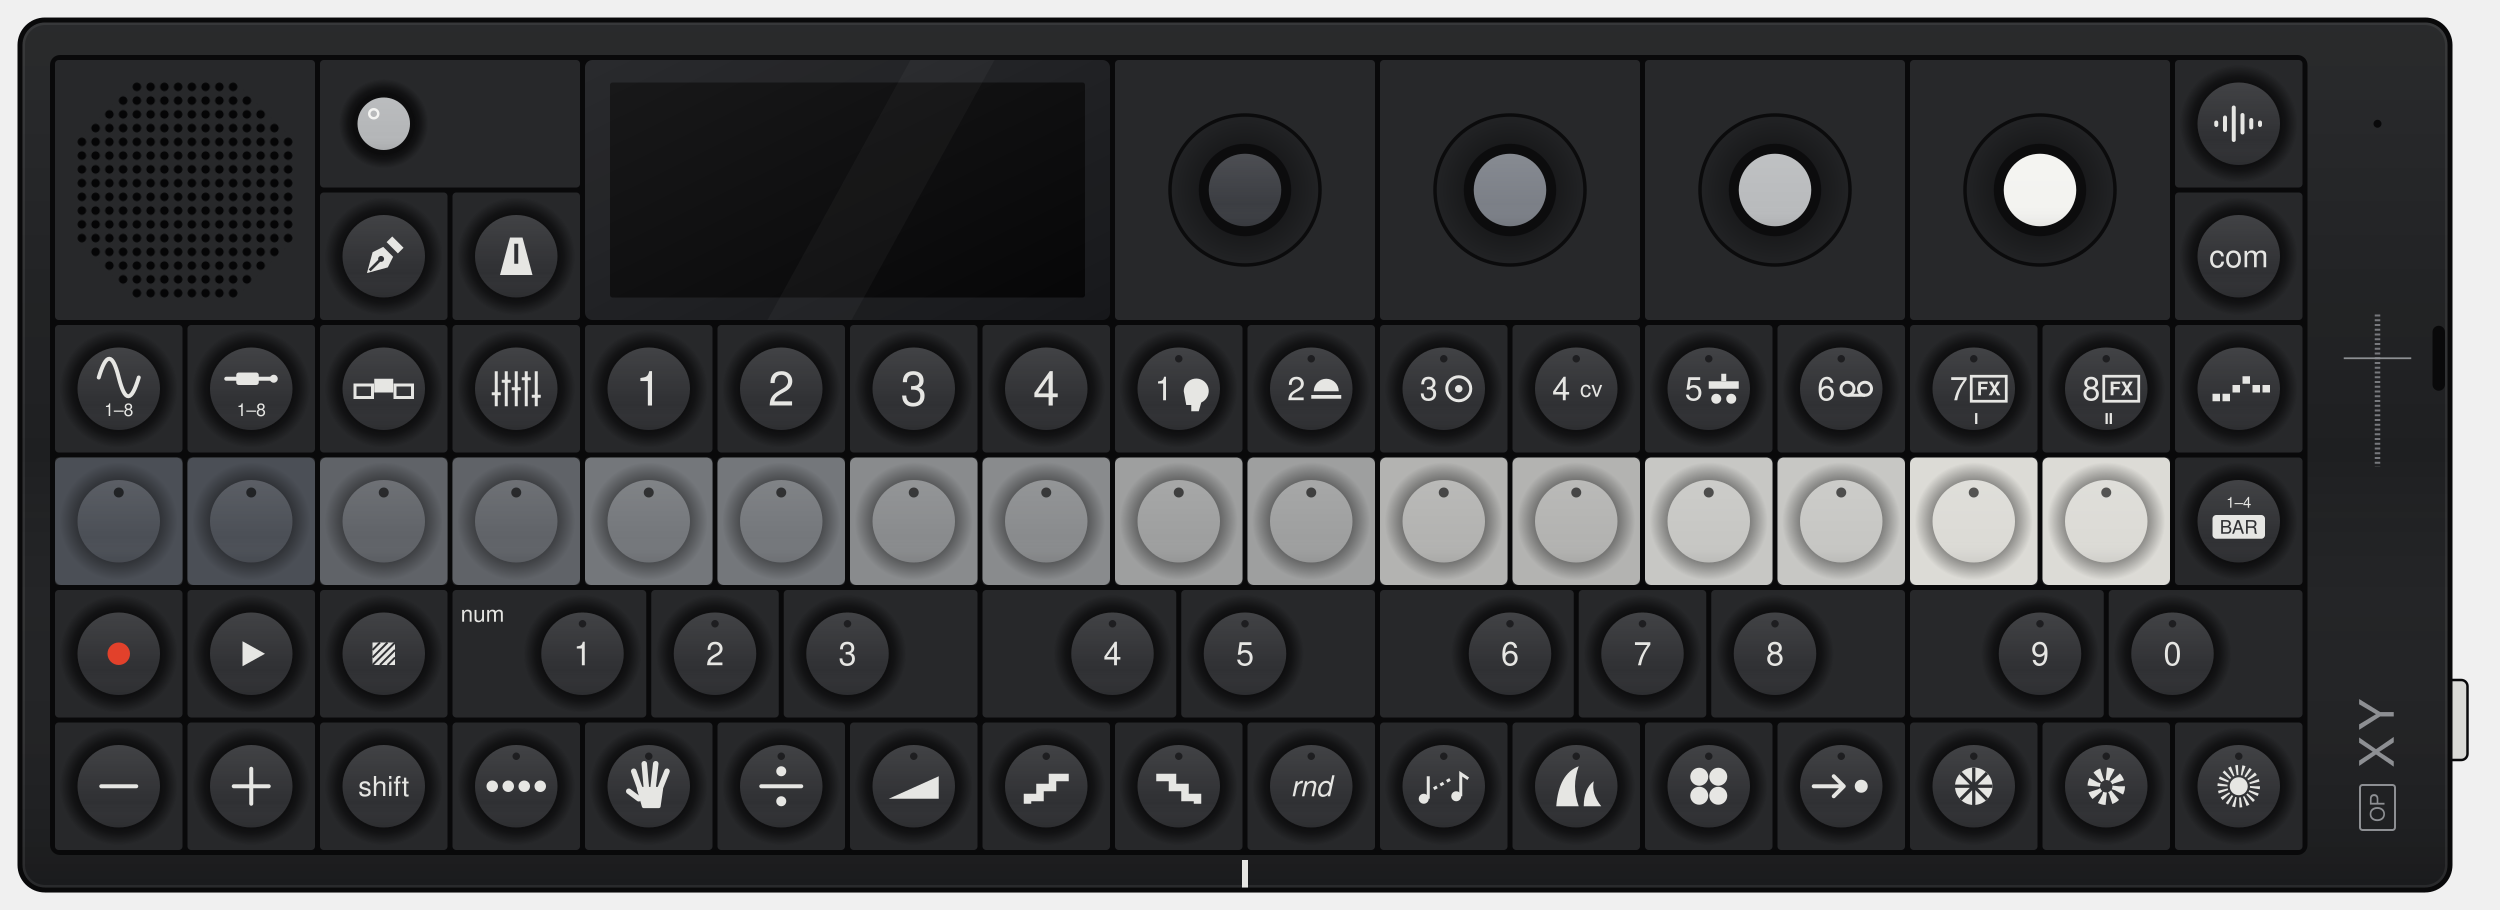
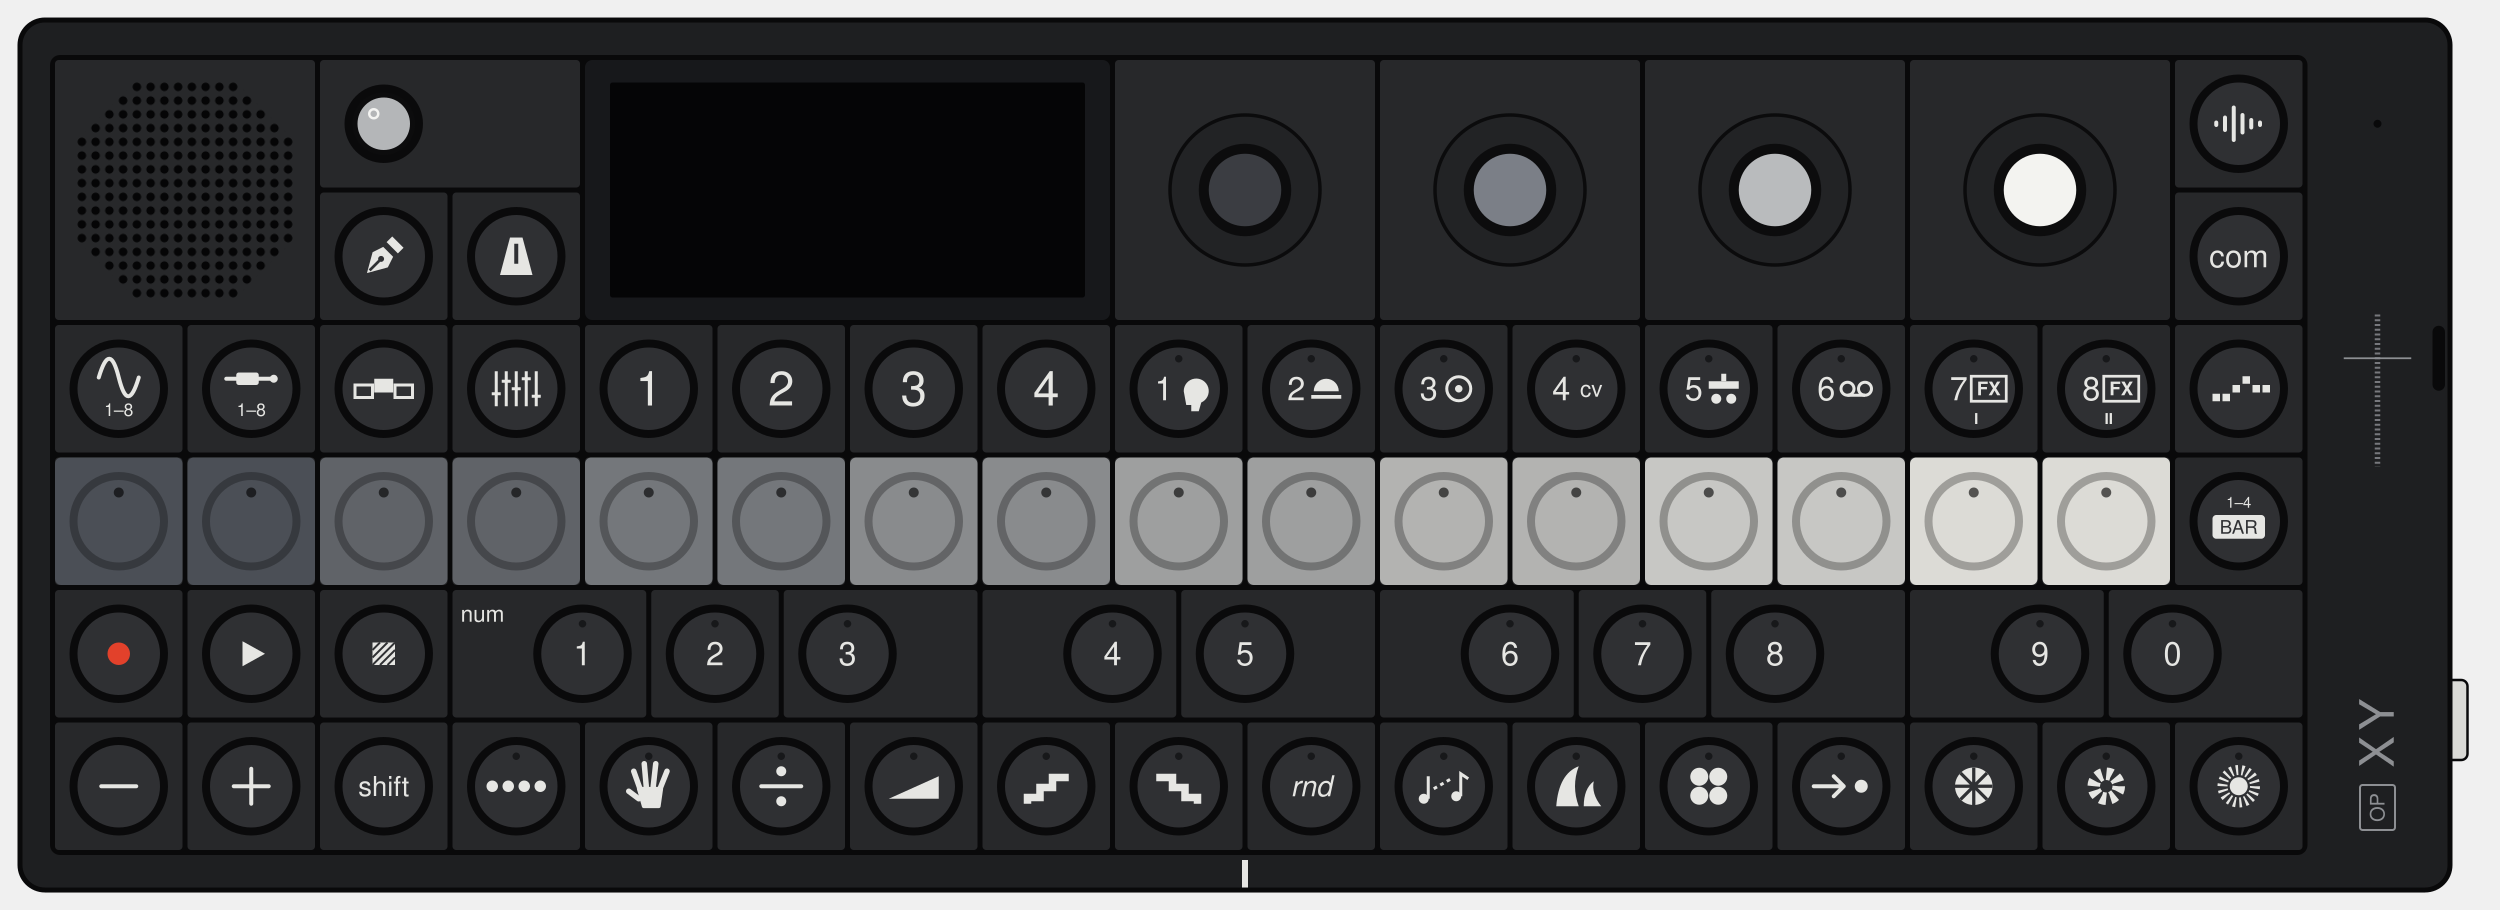
<svg xmlns="http://www.w3.org/2000/svg" viewBox="0 0 1000 364" role="img" aria-label="The OP-XY, seen from above" font-family="Helvetica Neue, Helvetica, Arial, sans-serif" text-anchor="middle">
  <defs>
    <pattern id="op-xy-grille" x="30" y="32" width="5.5" height="5.5" patternUnits="userSpaceOnUse">
      <circle cx="2.75" cy="2.75" r="1.7" fill="var(--dw-hole, #050506)" />
    </pattern>
-     <radialGradient id="op-xy-well">
-       <stop offset=".66" stop-color="var(--dw-well, #0a0a0b)" stop-opacity="0.95" />
-       <stop offset=".8" stop-color="var(--dw-well, #0a0a0b)" stop-opacity="0.7" />
-       <stop offset="1" stop-color="var(--dw-well, #0a0a0b)" stop-opacity="0" />
-     </radialGradient>
-     <radialGradient id="op-xy-step">
-       <stop offset=".66" stop-color="#000" stop-opacity="0.4" />
-       <stop offset=".8" stop-color="#000" stop-opacity="0.24" />
-       <stop offset="1" stop-color="#000" stop-opacity="0" />
-     </radialGradient>
-     <radialGradient id="op-xy-dip">
-       <stop offset=".55" stop-color="#000" stop-opacity="0.3" />
-       <stop offset="1" stop-color="#000" stop-opacity="0" />
-     </radialGradient>
-     <linearGradient id="op-xy-sheen" x2="0" y2="1">
-       <stop stop-color="#fff" stop-opacity="0.09" />
-       <stop offset="0.7" stop-color="#fff" stop-opacity="0" />
-       <stop offset="1" stop-color="#000" stop-opacity="0.06" />
-     </linearGradient>
-     <linearGradient id="op-xy-glass" x2="1" y2="1">
-       <stop stop-color="#fff" stop-opacity="0.08" />
-       <stop offset="1" stop-color="#fff" stop-opacity="0" />
-       <stop offset="1" stop-color="#000" stop-opacity="0" />
-     </linearGradient>
-     <linearGradient id="op-xy-lit" x2="0" y2="1">
-       <stop stop-color="#fff" stop-opacity="0.05" />
-       <stop offset="0.5" stop-color="#fff" stop-opacity="0" />
-       <stop offset="1" stop-color="#000" stop-opacity="0.12" />
-     </linearGradient>
  </defs>
  <rect id="power" x="976" y="272" width="11" height="32" rx="2.5" fill="var(--dw-switch, #d9d9d5)" stroke="var(--dw-edge, #09090a)" stroke-width="1" />
  <rect x="8" y="8" width="972" height="348" rx="10" fill="var(--dw-body, #1e1f21)" stroke="var(--dw-edge, #09090a)" stroke-width="2" />
-   <rect x="9" y="9" width="970" height="346" rx="9" fill="url(#op-xy-lit)" />
-   <rect x="9.5" y="9.5" width="969" height="345" rx="8.5" fill="none" stroke="#fff" stroke-opacity="0.07" />
  <rect id="usb" x="973" y="130.3" width="5" height="26" rx="2.5" fill="var(--dw-edge, #09090a)" />
  <path d="M937.5 143.3h27" fill="none" stroke="var(--dw-mark, #8d8f93)" stroke-width=".7" />
  <path d="M951 125.8v60.9" fill="none" stroke="var(--dw-mark, #8d8f93)" stroke-width="2.2" stroke-dasharray=".8 1.1" stroke-opacity=".8" />
  <rect x="496.8" y="344" width="2.4" height="11" fill="var(--dw-ink, #e6e6e3)" />
  <rect x="20" y="22" width="903" height="320" rx="4" fill="var(--dw-line, #09090a)" />
  <path d="M23.5 25.5h101v101h-101zM129.5 25.5h101v48h-101zM129.5 78.5h48v48h-48zM182.5 78.5h48v48h-48zM447.5 25.5h101v101h-101zM553.5 25.5h101v101h-101zM659.5 25.5h101v101h-101zM765.5 25.5h101v101h-101zM871.5 25.5h48v48h-48zM871.5 78.5h48v48h-48zM23.5 131.5h48v48h-48zM76.5 131.5h48v48h-48zM129.5 131.5h48v48h-48zM182.5 131.5h48v48h-48zM235.5 131.5h48v48h-48zM288.5 131.5h48v48h-48zM341.5 131.5h48v48h-48zM394.5 131.5h48v48h-48zM447.5 131.5h48v48h-48zM500.5 131.5h48v48h-48zM553.5 131.5h48v48h-48zM606.5 131.5h48v48h-48zM659.5 131.5h48v48h-48zM712.5 131.5h48v48h-48zM765.5 131.5h48v48h-48zM818.5 131.5h48v48h-48zM871.5 131.5h48v48h-48zM23.5 184.5h48v48h-48zM76.5 184.5h48v48h-48zM129.5 184.5h48v48h-48zM23.5 237.5h48v48h-48zM76.5 237.5h48v48h-48zM129.5 237.5h48v48h-48zM23.5 290.5h48v48h-48zM76.5 290.5h48v48h-48zM129.5 290.5h48v48h-48zM182.5 237.5h74.5v48h-74.5zM262 237.5h48v48h-48zM315 237.5h74.5v48h-74.5zM394.5 237.5h74.5v48h-74.5zM474 237.5h74.5v48h-74.5zM553.5 237.5h74.5v48h-74.5zM633 237.5h48v48h-48zM686 237.5h74.5v48h-74.5zM765.5 237.5h74.5v48h-74.5zM845 237.5h74.5v48h-74.5zM182.5 184.5h48v48h-48zM182.5 290.5h48v48h-48zM235.5 184.5h48v48h-48zM235.5 290.5h48v48h-48zM288.5 184.5h48v48h-48zM288.5 290.5h48v48h-48zM341.5 184.5h48v48h-48zM341.5 290.5h48v48h-48zM394.5 184.5h48v48h-48zM394.5 290.5h48v48h-48zM447.5 184.5h48v48h-48zM447.5 290.5h48v48h-48zM500.5 184.5h48v48h-48zM500.5 290.5h48v48h-48zM553.5 184.5h48v48h-48zM553.5 290.5h48v48h-48zM606.5 184.5h48v48h-48zM606.5 290.5h48v48h-48zM659.5 184.5h48v48h-48zM659.5 290.5h48v48h-48zM712.5 184.5h48v48h-48zM712.5 290.5h48v48h-48zM765.5 184.5h48v48h-48zM765.5 290.5h48v48h-48zM818.5 184.5h48v48h-48zM818.5 290.5h48v48h-48zM871.5 184.5h48v48h-48zM871.5 290.5h48v48h-48z" fill="var(--dw-tile, #27282a)" stroke="var(--dw-tile, #27282a)" stroke-width="3" stroke-linejoin="round" />
  <path d="M54.8 32h38.5l24.75 24.75v38.5l-24.75 24.75h-38.5l-24.75-24.75v-38.5z" fill="url(#op-xy-grille)" />
  <rect id="screen" x="234" y="24" width="210" height="104" rx="3" fill="var(--dw-glass, #17181b)" />
  <rect x="244" y="33" width="190" height="86" rx="1" fill="var(--dw-screen, #050506)" />
-   <rect x="234" y="24" width="210" height="104" rx="3" fill="url(#op-xy-glass)" />
-   <path d="M364.2 24h33.6l-57.2 104h-33.6z" fill="#fff" fill-opacity=".035" />
  <circle cx="951" cy="49.5" r="1.6" fill="var(--dw-edge, #09090a)" />
  <g id="knob-1">
    <circle cx="498" cy="76" r="30" fill="var(--dw-dish, #222325)" stroke="var(--dw-dish-edge, #0b0b0c)" stroke-width="1.4" />
-     <circle cx="498" cy="76" r="30" fill="url(#op-xy-dip)" />
    <circle cx="498" cy="76" r="18.5" fill="var(--dw-collar, #0c0c0d)" />
    <circle cx="498" cy="76" r="14.5" fill="var(--dw-knob-1, #3b3d42)" />
-     <circle cx="498" cy="76" r="14.5" fill="url(#op-xy-sheen)" />
  </g>
  <g id="knob-2">
    <circle cx="604" cy="76" r="30" fill="var(--dw-dish, #222325)" stroke="var(--dw-dish-edge, #0b0b0c)" stroke-width="1.4" />
-     <circle cx="604" cy="76" r="30" fill="url(#op-xy-dip)" />
    <circle cx="604" cy="76" r="18.5" fill="var(--dw-collar, #0c0c0d)" />
    <circle cx="604" cy="76" r="14.5" fill="var(--dw-knob-2, #7b7f87)" />
-     <circle cx="604" cy="76" r="14.5" fill="url(#op-xy-sheen)" />
  </g>
  <g id="knob-3">
    <circle cx="710" cy="76" r="30" fill="var(--dw-dish, #222325)" stroke="var(--dw-dish-edge, #0b0b0c)" stroke-width="1.4" />
-     <circle cx="710" cy="76" r="30" fill="url(#op-xy-dip)" />
    <circle cx="710" cy="76" r="18.5" fill="var(--dw-collar, #0c0c0d)" />
    <circle cx="710" cy="76" r="14.5" fill="var(--dw-knob-3, #b9bbbd)" />
-     <circle cx="710" cy="76" r="14.5" fill="url(#op-xy-sheen)" />
  </g>
  <g id="knob-4">
    <circle cx="816" cy="76" r="30" fill="var(--dw-dish, #222325)" stroke="var(--dw-dish-edge, #0b0b0c)" stroke-width="1.4" />
-     <circle cx="816" cy="76" r="30" fill="url(#op-xy-dip)" />
    <circle cx="816" cy="76" r="18.5" fill="var(--dw-collar, #0c0c0d)" />
    <circle cx="816" cy="76" r="14.5" fill="var(--dw-knob-4, #f3f3f0)" />
-     <circle cx="816" cy="76" r="14.5" fill="url(#op-xy-sheen)" />
  </g>
  <g id="volume">
-     <circle cx="153.5" cy="49.5" r="17.9" fill="url(#op-xy-well)" />
+     <circle cx="153.5" cy="49.5" r="15.7" fill="var(--dw-well, #0a0a0b)" />
    <circle cx="153.5" cy="49.5" r="12.5" fill="var(--dw-collar, #0c0c0d)" />
    <circle cx="153.5" cy="49.5" r="10.5" fill="var(--dw-volume, #b4b6b8)" />
-     <circle cx="153.5" cy="49.5" r="10.5" fill="url(#op-xy-sheen)" />
    <circle cx="149.5" cy="45.5" r="1.8" fill="none" stroke="#f4f4f2" />
  </g>
  <g id="key-project">
-     <circle cx="153.5" cy="102.5" r="23.6" fill="url(#op-xy-well)" />
+     <circle cx="153.5" cy="102.5" r="19.7" fill="var(--dw-well, #0a0a0b)" />
    <circle cx="153.5" cy="102.5" r="16.5" fill="var(--dw-key, #2f3033)" />
-     <circle cx="153.5" cy="102.5" r="16.5" fill="url(#op-xy-sheen)" />
    <g transform="translate(153.5 102.5) rotate(45)">
      <path d="M0 9.5l-4.3-7.5 1.5-4.5h5.6l1.5 4.5zM-3.2-8h6.4v3.2h-6.4z" fill="var(--dw-ink, #e6e6e3)" />
      <path d="M0 8v-5.5" fill="none" stroke="var(--dw-key, #2f3033)" stroke-width="1.1" />
      <circle cy="1.5" r="1.2" fill="var(--dw-key, #2f3033)" />
    </g>
  </g>
  <g id="key-tempo">
-     <circle cx="206.5" cy="102.5" r="23.6" fill="url(#op-xy-well)" />
+     <circle cx="206.5" cy="102.5" r="19.7" fill="var(--dw-well, #0a0a0b)" />
    <circle cx="206.5" cy="102.5" r="16.5" fill="var(--dw-key, #2f3033)" />
-     <circle cx="206.5" cy="102.5" r="16.5" fill="url(#op-xy-sheen)" />
    <path d="M200 110h13l-4-15h-5z" fill="var(--dw-ink, #e6e6e3)" />
    <path d="M206.5 105.5v-8" fill="none" stroke="var(--dw-key, #2f3033)" stroke-width="1.6" />
  </g>
  <g id="key-sample">
-     <circle cx="895.5" cy="49.5" r="23.6" fill="url(#op-xy-well)" />
+     <circle cx="895.5" cy="49.5" r="19.7" fill="var(--dw-well, #0a0a0b)" />
    <circle cx="895.5" cy="49.5" r="16.5" fill="var(--dw-key, #2f3033)" />
-     <circle cx="895.5" cy="49.5" r="16.5" fill="url(#op-xy-sheen)" />
    <path d="M886.5 49v1" fill="none" stroke="var(--dw-ink, #e6e6e3)" stroke-width="1.6" stroke-linecap="round" stroke-linejoin="round" />
    <path d="M890 47v5" fill="none" stroke="var(--dw-ink, #e6e6e3)" stroke-width="1.6" stroke-linecap="round" stroke-linejoin="round" />
    <path d="M893.5 43v13" fill="none" stroke="var(--dw-ink, #e6e6e3)" stroke-width="1.6" stroke-linecap="round" stroke-linejoin="round" />
    <path d="M897 46v7" fill="none" stroke="var(--dw-ink, #e6e6e3)" stroke-width="1.6" stroke-linecap="round" stroke-linejoin="round" />
    <path d="M900.5 48v3" fill="none" stroke="var(--dw-ink, #e6e6e3)" stroke-width="1.6" stroke-linecap="round" stroke-linejoin="round" />
    <path d="M904 49v1" fill="none" stroke="var(--dw-ink, #e6e6e3)" stroke-width="1.6" stroke-linecap="round" stroke-linejoin="round" />
  </g>
  <g id="key-com">
-     <circle cx="895.5" cy="102.5" r="23.6" fill="url(#op-xy-well)" />
+     <circle cx="895.5" cy="102.5" r="19.7" fill="var(--dw-well, #0a0a0b)" />
    <circle cx="895.5" cy="102.5" r="16.5" fill="var(--dw-key, #2f3033)" />
-     <circle cx="895.5" cy="102.5" r="16.5" fill="url(#op-xy-sheen)" />
    <text x="895.5" y="106.9" font-size="12.5" font-weight="300" fill="var(--dw-ink, #e6e6e3)">com</text>
  </g>
  <g id="key-instrument">
-     <circle cx="47.5" cy="155.5" r="23.6" fill="url(#op-xy-well)" />
+     <circle cx="47.5" cy="155.5" r="19.7" fill="var(--dw-well, #0a0a0b)" />
    <circle cx="47.5" cy="155.5" r="16.5" fill="var(--dw-key, #2f3033)" />
-     <circle cx="47.5" cy="155.5" r="16.5" fill="url(#op-xy-sheen)" />
    <path d="M39.5 151c3-10 5.5-10 8 0s5 10 8 0" fill="none" stroke="var(--dw-ink, #e6e6e3)" stroke-width="1.6" stroke-linecap="round" stroke-linejoin="round" />
    <text x="47.5" y="166.4" font-size="7" font-weight="500" fill="var(--dw-ink, #e6e6e3)">1–8</text>
  </g>
  <g id="key-aux">
-     <circle cx="100.5" cy="155.5" r="23.6" fill="url(#op-xy-well)" />
+     <circle cx="100.5" cy="155.5" r="19.7" fill="var(--dw-well, #0a0a0b)" />
    <circle cx="100.5" cy="155.5" r="16.5" fill="var(--dw-key, #2f3033)" />
-     <circle cx="100.5" cy="155.5" r="16.5" fill="url(#op-xy-sheen)" />
    <path d="M90.5 151.5h19" fill="none" stroke="var(--dw-ink, #e6e6e3)" stroke-width="1.6" stroke-linecap="round" stroke-linejoin="round" />
    <rect x="94.5" y="149" width="9" height="5" rx="1" fill="var(--dw-ink, #e6e6e3)" />
    <circle cx="109.5" cy="151.5" r="1.6" fill="var(--dw-ink, #e6e6e3)" />
    <text x="100.5" y="166.4" font-size="7" font-weight="500" fill="var(--dw-ink, #e6e6e3)">1–8</text>
  </g>
  <g id="key-arrange">
-     <circle cx="153.5" cy="155.5" r="23.6" fill="url(#op-xy-well)" />
+     <circle cx="153.5" cy="155.5" r="19.7" fill="var(--dw-well, #0a0a0b)" />
    <circle cx="153.5" cy="155.5" r="16.5" fill="var(--dw-key, #2f3033)" />
-     <circle cx="153.5" cy="155.5" r="16.5" fill="url(#op-xy-sheen)" />
    <path d="M142 154h7v5h-7zM158 154h7v5h-7z" fill="none" stroke="var(--dw-ink, #e6e6e3)" stroke-width="1.2" />
    <rect x="149.7" y="151.5" width="7.6" height="5.5" fill="var(--dw-ink, #e6e6e3)" />
  </g>
  <g id="key-mix">
-     <circle cx="206.5" cy="155.5" r="23.6" fill="url(#op-xy-well)" />
+     <circle cx="206.5" cy="155.5" r="19.7" fill="var(--dw-well, #0a0a0b)" />
    <circle cx="206.5" cy="155.5" r="16.5" fill="var(--dw-key, #2f3033)" />
-     <circle cx="206.5" cy="155.5" r="16.5" fill="url(#op-xy-sheen)" />
    <path d="M198.5 148.5v14M196.7 157.5h3.6" fill="none" stroke="var(--dw-ink, #e6e6e3)" stroke-width="1.2" />
    <path d="M202.5 148.5v14M200.7 152.5h3.6" fill="none" stroke="var(--dw-ink, #e6e6e3)" stroke-width="1.2" />
    <path d="M206.5 148.5v14M204.7 155.5h3.6" fill="none" stroke="var(--dw-ink, #e6e6e3)" stroke-width="1.2" />
    <path d="M210.5 148.5v14M208.7 151.5h3.6" fill="none" stroke="var(--dw-ink, #e6e6e3)" stroke-width="1.2" />
    <path d="M214.5 148.5v14M212.7 158.5h3.6" fill="none" stroke="var(--dw-ink, #e6e6e3)" stroke-width="1.2" />
  </g>
  <g id="key-m1">
-     <circle cx="259.5" cy="155.5" r="23.6" fill="url(#op-xy-well)" />
+     <circle cx="259.5" cy="155.5" r="19.7" fill="var(--dw-well, #0a0a0b)" />
    <circle cx="259.5" cy="155.5" r="16.5" fill="var(--dw-key, #2f3033)" />
-     <circle cx="259.5" cy="155.5" r="16.5" fill="url(#op-xy-sheen)" />
    <text x="259.5" y="162.2" font-size="19" font-weight="300" fill="var(--dw-ink, #e6e6e3)">1</text>
  </g>
  <g id="key-m2">
-     <circle cx="312.5" cy="155.5" r="23.6" fill="url(#op-xy-well)" />
+     <circle cx="312.5" cy="155.5" r="19.7" fill="var(--dw-well, #0a0a0b)" />
    <circle cx="312.5" cy="155.5" r="16.5" fill="var(--dw-key, #2f3033)" />
-     <circle cx="312.5" cy="155.5" r="16.5" fill="url(#op-xy-sheen)" />
    <text x="312.5" y="162.2" font-size="19" font-weight="300" fill="var(--dw-ink, #e6e6e3)">2</text>
  </g>
  <g id="key-m3">
-     <circle cx="365.5" cy="155.5" r="23.6" fill="url(#op-xy-well)" />
+     <circle cx="365.5" cy="155.5" r="19.7" fill="var(--dw-well, #0a0a0b)" />
    <circle cx="365.5" cy="155.5" r="16.5" fill="var(--dw-key, #2f3033)" />
-     <circle cx="365.5" cy="155.5" r="16.5" fill="url(#op-xy-sheen)" />
    <text x="365.5" y="162.2" font-size="19" font-weight="300" fill="var(--dw-ink, #e6e6e3)">3</text>
  </g>
  <g id="key-m4">
-     <circle cx="418.5" cy="155.5" r="23.6" fill="url(#op-xy-well)" />
+     <circle cx="418.5" cy="155.5" r="19.7" fill="var(--dw-well, #0a0a0b)" />
    <circle cx="418.5" cy="155.5" r="16.5" fill="var(--dw-key, #2f3033)" />
-     <circle cx="418.5" cy="155.5" r="16.5" fill="url(#op-xy-sheen)" />
    <text x="418.5" y="162.2" font-size="19" font-weight="300" fill="var(--dw-ink, #e6e6e3)">4</text>
  </g>
  <g id="key-sound-1">
-     <circle cx="471.5" cy="155.5" r="23.6" fill="url(#op-xy-well)" />
+     <circle cx="471.5" cy="155.5" r="19.7" fill="var(--dw-well, #0a0a0b)" />
    <circle cx="471.5" cy="155.5" r="16.5" fill="var(--dw-key, #2f3033)" />
-     <circle cx="471.5" cy="155.5" r="16.5" fill="url(#op-xy-sheen)" />
    <circle cx="471.5" cy="143.5" r="1.5" fill="var(--dw-hole, #050506)" fill-opacity=".55" />
    <text x="465.5" y="160.1" font-size="13" font-weight="300" fill="var(--dw-ink, #e6e6e3)">1</text>
    <path d="M473.5 156.5a5 5 0 1 1 7 4.5l-1 3.5h-3v-2.5h-2z" fill="var(--dw-ink, #e6e6e3)" />
  </g>
  <g id="key-sound-2">
-     <circle cx="524.5" cy="155.5" r="23.6" fill="url(#op-xy-well)" />
+     <circle cx="524.5" cy="155.5" r="19.7" fill="var(--dw-well, #0a0a0b)" />
    <circle cx="524.5" cy="155.5" r="16.5" fill="var(--dw-key, #2f3033)" />
-     <circle cx="524.5" cy="155.5" r="16.5" fill="url(#op-xy-sheen)" />
    <circle cx="524.5" cy="143.5" r="1.5" fill="var(--dw-hole, #050506)" fill-opacity=".55" />
    <text x="518.5" y="160.1" font-size="13" font-weight="300" fill="var(--dw-ink, #e6e6e3)">2</text>
    <path d="M525.5 156.5a5 5 0 0 1 10 0zM524.5 158h12v1.5h-12z" fill="var(--dw-ink, #e6e6e3)" />
  </g>
  <g id="key-sound-3">
-     <circle cx="577.5" cy="155.5" r="23.6" fill="url(#op-xy-well)" />
+     <circle cx="577.5" cy="155.5" r="19.7" fill="var(--dw-well, #0a0a0b)" />
    <circle cx="577.5" cy="155.5" r="16.5" fill="var(--dw-key, #2f3033)" />
-     <circle cx="577.5" cy="155.5" r="16.5" fill="url(#op-xy-sheen)" />
    <circle cx="577.5" cy="143.5" r="1.5" fill="var(--dw-hole, #050506)" fill-opacity=".55" />
    <text x="571.5" y="160.1" font-size="13" font-weight="300" fill="var(--dw-ink, #e6e6e3)">3</text>
    <circle cx="583.5" cy="155.5" r="4.8" fill="none" stroke="var(--dw-ink, #e6e6e3)" stroke-width="1.2" />
    <circle cx="583.5" cy="155.5" r="1.5" fill="var(--dw-ink, #e6e6e3)" />
  </g>
  <g id="key-sound-4">
-     <circle cx="630.5" cy="155.5" r="23.6" fill="url(#op-xy-well)" />
+     <circle cx="630.5" cy="155.5" r="19.7" fill="var(--dw-well, #0a0a0b)" />
    <circle cx="630.5" cy="155.5" r="16.5" fill="var(--dw-key, #2f3033)" />
-     <circle cx="630.5" cy="155.5" r="16.5" fill="url(#op-xy-sheen)" />
    <circle cx="630.5" cy="143.5" r="1.5" fill="var(--dw-hole, #050506)" fill-opacity=".55" />
    <text x="624.5" y="160.1" font-size="13" font-weight="300" fill="var(--dw-ink, #e6e6e3)">4</text>
    <text x="636.5" y="158.7" font-size="9" font-weight="400" fill="var(--dw-ink, #e6e6e3)">cv</text>
  </g>
  <g id="key-sound-5">
-     <circle cx="683.5" cy="155.5" r="23.6" fill="url(#op-xy-well)" />
+     <circle cx="683.5" cy="155.5" r="19.7" fill="var(--dw-well, #0a0a0b)" />
    <circle cx="683.5" cy="155.5" r="16.5" fill="var(--dw-key, #2f3033)" />
-     <circle cx="683.5" cy="155.5" r="16.5" fill="url(#op-xy-sheen)" />
    <circle cx="683.5" cy="143.5" r="1.5" fill="var(--dw-hole, #050506)" fill-opacity=".55" />
    <text x="677.5" y="160.1" font-size="13" font-weight="300" fill="var(--dw-ink, #e6e6e3)">5</text>
    <rect x="683.5" y="152.5" width="12" height="3" fill="var(--dw-ink, #e6e6e3)" />
    <circle cx="686.5" cy="159.5" r="2" fill="var(--dw-ink, #e6e6e3)" />
    <circle cx="692.5" cy="159.5" r="2" fill="var(--dw-ink, #e6e6e3)" />
    <path d="M689.5 152.5v-3" fill="none" stroke="var(--dw-ink, #e6e6e3)" stroke-width="2" />
  </g>
  <g id="key-sound-6">
-     <circle cx="736.5" cy="155.5" r="23.6" fill="url(#op-xy-well)" />
+     <circle cx="736.5" cy="155.5" r="19.7" fill="var(--dw-well, #0a0a0b)" />
    <circle cx="736.5" cy="155.5" r="16.5" fill="var(--dw-key, #2f3033)" />
-     <circle cx="736.5" cy="155.5" r="16.5" fill="url(#op-xy-sheen)" />
    <circle cx="736.5" cy="143.5" r="1.5" fill="var(--dw-hole, #050506)" fill-opacity=".55" />
    <text x="730.5" y="160.1" font-size="13" font-weight="300" fill="var(--dw-ink, #e6e6e3)">6</text>
    <circle cx="739" cy="155.5" r="2.6" fill="none" stroke="var(--dw-ink, #e6e6e3)" stroke-width="1.2" />
    <circle cx="746" cy="155.5" r="2.6" fill="none" stroke="var(--dw-ink, #e6e6e3)" stroke-width="1.2" />
    <path d="M739 158.1h7" fill="none" stroke="var(--dw-ink, #e6e6e3)" stroke-width="1.2" />
  </g>
  <g id="key-sound-7">
-     <circle cx="789.5" cy="155.5" r="23.6" fill="url(#op-xy-well)" />
+     <circle cx="789.5" cy="155.5" r="19.7" fill="var(--dw-well, #0a0a0b)" />
    <circle cx="789.5" cy="155.5" r="16.5" fill="var(--dw-key, #2f3033)" />
-     <circle cx="789.5" cy="155.5" r="16.5" fill="url(#op-xy-sheen)" />
    <circle cx="789.5" cy="143.5" r="1.5" fill="var(--dw-hole, #050506)" fill-opacity=".55" />
    <text x="783.5" y="160.1" font-size="13" font-weight="300" fill="var(--dw-ink, #e6e6e3)">7</text>
    <rect x="788.5" y="150.5" width="14" height="10" fill="none" stroke="var(--dw-ink, #e6e6e3)" stroke-width="1.1" />
    <text x="795.5" y="158.1" font-size="7.5" font-weight="600" fill="var(--dw-ink, #e6e6e3)">FX</text>
    <text x="790.5" y="169.6" font-size="6" font-weight="600" fill="var(--dw-ink, #e6e6e3)">I</text>
  </g>
  <g id="key-sound-8">
-     <circle cx="842.5" cy="155.5" r="23.6" fill="url(#op-xy-well)" />
+     <circle cx="842.5" cy="155.5" r="19.7" fill="var(--dw-well, #0a0a0b)" />
    <circle cx="842.5" cy="155.5" r="16.5" fill="var(--dw-key, #2f3033)" />
-     <circle cx="842.5" cy="155.5" r="16.5" fill="url(#op-xy-sheen)" />
    <circle cx="842.5" cy="143.5" r="1.5" fill="var(--dw-hole, #050506)" fill-opacity=".55" />
    <text x="836.5" y="160.1" font-size="13" font-weight="300" fill="var(--dw-ink, #e6e6e3)">8</text>
    <rect x="841.5" y="150.5" width="14" height="10" fill="none" stroke="var(--dw-ink, #e6e6e3)" stroke-width="1.1" />
    <text x="848.5" y="158.1" font-size="7.5" font-weight="600" fill="var(--dw-ink, #e6e6e3)">FX</text>
    <text x="843.5" y="169.6" font-size="6" font-weight="600" fill="var(--dw-ink, #e6e6e3)">II</text>
  </g>
  <g id="key-players">
-     <circle cx="895.5" cy="155.5" r="23.6" fill="url(#op-xy-well)" />
+     <circle cx="895.5" cy="155.5" r="19.7" fill="var(--dw-well, #0a0a0b)" />
    <circle cx="895.5" cy="155.5" r="16.5" fill="var(--dw-key, #2f3033)" />
-     <circle cx="895.5" cy="155.5" r="16.5" fill="url(#op-xy-sheen)" />
    <rect x="885" y="157.5" width="3" height="3" fill="var(--dw-ink, #e6e6e3)" />
    <rect x="889" y="157.5" width="3" height="3" fill="var(--dw-ink, #e6e6e3)" />
    <rect x="893" y="154" width="3" height="3" fill="var(--dw-ink, #e6e6e3)" />
    <rect x="897" y="150.5" width="3" height="3" fill="var(--dw-ink, #e6e6e3)" />
    <rect x="901" y="154" width="3" height="3" fill="var(--dw-ink, #e6e6e3)" />
    <rect x="905" y="154" width="3" height="3" fill="var(--dw-ink, #e6e6e3)" />
  </g>
  <g id="key-step-1">
    <rect x="22" y="183" width="51" height="51" rx="2.5" fill="#4b4f56" />
-     <circle cx="47.5" cy="208.5" r="23.6" fill="url(#op-xy-step)" />
+     <circle cx="47.5" cy="208.5" r="19.7" fill="#000" fill-opacity=".28" />
    <circle cx="47.5" cy="208.5" r="16.5" fill="#4b4f56" />
-     <circle cx="47.5" cy="208.5" r="16.5" fill="url(#op-xy-sheen)" />
    <circle cx="47.5" cy="197" r="2" fill="#000" fill-opacity=".62" />
  </g>
  <g id="key-step-2">
    <rect x="75" y="183" width="51" height="51" rx="2.5" fill="#4b4f56" />
-     <circle cx="100.5" cy="208.5" r="23.6" fill="url(#op-xy-step)" />
+     <circle cx="100.5" cy="208.5" r="19.7" fill="#000" fill-opacity=".28" />
    <circle cx="100.5" cy="208.5" r="16.5" fill="#4b4f56" />
-     <circle cx="100.5" cy="208.5" r="16.5" fill="url(#op-xy-sheen)" />
    <circle cx="100.5" cy="197" r="2" fill="#000" fill-opacity=".62" />
  </g>
  <g id="key-step-3">
    <rect x="128" y="183" width="51" height="51" rx="2.5" fill="#606368" />
-     <circle cx="153.5" cy="208.5" r="23.6" fill="url(#op-xy-step)" />
+     <circle cx="153.5" cy="208.5" r="19.7" fill="#000" fill-opacity=".28" />
    <circle cx="153.5" cy="208.5" r="16.5" fill="#606368" />
-     <circle cx="153.5" cy="208.5" r="16.5" fill="url(#op-xy-sheen)" />
    <circle cx="153.5" cy="197" r="2" fill="#000" fill-opacity=".62" />
  </g>
  <g id="key-step-4">
    <rect x="181" y="183" width="51" height="51" rx="2.5" fill="#606368" />
-     <circle cx="206.5" cy="208.5" r="23.6" fill="url(#op-xy-step)" />
+     <circle cx="206.5" cy="208.5" r="19.7" fill="#000" fill-opacity=".28" />
    <circle cx="206.5" cy="208.5" r="16.5" fill="#606368" />
-     <circle cx="206.5" cy="208.5" r="16.5" fill="url(#op-xy-sheen)" />
    <circle cx="206.5" cy="197" r="2" fill="#000" fill-opacity=".62" />
  </g>
  <g id="key-step-5">
    <rect x="234" y="183" width="51" height="51" rx="2.5" fill="#74777b" />
-     <circle cx="259.5" cy="208.5" r="23.6" fill="url(#op-xy-step)" />
+     <circle cx="259.5" cy="208.5" r="19.7" fill="#000" fill-opacity=".28" />
    <circle cx="259.5" cy="208.5" r="16.5" fill="#74777b" />
-     <circle cx="259.5" cy="208.5" r="16.5" fill="url(#op-xy-sheen)" />
    <circle cx="259.5" cy="197" r="2" fill="#000" fill-opacity=".62" />
  </g>
  <g id="key-step-6">
    <rect x="287" y="183" width="51" height="51" rx="2.5" fill="#74777b" />
-     <circle cx="312.5" cy="208.5" r="23.6" fill="url(#op-xy-step)" />
+     <circle cx="312.5" cy="208.5" r="19.7" fill="#000" fill-opacity=".28" />
    <circle cx="312.5" cy="208.5" r="16.5" fill="#74777b" />
-     <circle cx="312.5" cy="208.5" r="16.5" fill="url(#op-xy-sheen)" />
    <circle cx="312.5" cy="197" r="2" fill="#000" fill-opacity=".62" />
  </g>
  <g id="key-step-7">
    <rect x="340" y="183" width="51" height="51" rx="2.5" fill="#898b8d" />
-     <circle cx="365.5" cy="208.5" r="23.6" fill="url(#op-xy-step)" />
+     <circle cx="365.5" cy="208.5" r="19.7" fill="#000" fill-opacity=".28" />
    <circle cx="365.5" cy="208.5" r="16.5" fill="#898b8d" />
-     <circle cx="365.5" cy="208.5" r="16.5" fill="url(#op-xy-sheen)" />
    <circle cx="365.5" cy="197" r="2" fill="#000" fill-opacity=".62" />
  </g>
  <g id="key-step-8">
    <rect x="393" y="183" width="51" height="51" rx="2.5" fill="#898b8d" />
-     <circle cx="418.5" cy="208.5" r="23.6" fill="url(#op-xy-step)" />
+     <circle cx="418.5" cy="208.5" r="19.7" fill="#000" fill-opacity=".28" />
    <circle cx="418.5" cy="208.5" r="16.5" fill="#898b8d" />
-     <circle cx="418.5" cy="208.5" r="16.5" fill="url(#op-xy-sheen)" />
    <circle cx="418.5" cy="197" r="2" fill="#000" fill-opacity=".62" />
  </g>
  <g id="key-step-9">
    <rect x="446" y="183" width="51" height="51" rx="2.5" fill="#9e9f9f" />
-     <circle cx="471.5" cy="208.5" r="23.6" fill="url(#op-xy-step)" />
+     <circle cx="471.5" cy="208.5" r="19.7" fill="#000" fill-opacity=".28" />
    <circle cx="471.5" cy="208.5" r="16.5" fill="#9e9f9f" />
-     <circle cx="471.5" cy="208.5" r="16.5" fill="url(#op-xy-sheen)" />
    <circle cx="471.5" cy="197" r="2" fill="#000" fill-opacity=".62" />
  </g>
  <g id="key-step-10">
    <rect x="499" y="183" width="51" height="51" rx="2.5" fill="#9e9f9f" />
-     <circle cx="524.5" cy="208.5" r="23.6" fill="url(#op-xy-step)" />
+     <circle cx="524.5" cy="208.5" r="19.7" fill="#000" fill-opacity=".28" />
    <circle cx="524.5" cy="208.5" r="16.5" fill="#9e9f9f" />
-     <circle cx="524.5" cy="208.5" r="16.5" fill="url(#op-xy-sheen)" />
    <circle cx="524.5" cy="197" r="2" fill="#000" fill-opacity=".62" />
  </g>
  <g id="key-step-11">
    <rect x="552" y="183" width="51" height="51" rx="2.5" fill="#b3b3b1" />
-     <circle cx="577.5" cy="208.5" r="23.6" fill="url(#op-xy-step)" />
+     <circle cx="577.5" cy="208.5" r="19.7" fill="#000" fill-opacity=".28" />
    <circle cx="577.5" cy="208.5" r="16.5" fill="#b3b3b1" />
-     <circle cx="577.5" cy="208.5" r="16.5" fill="url(#op-xy-sheen)" />
    <circle cx="577.5" cy="197" r="2" fill="#000" fill-opacity=".62" />
  </g>
  <g id="key-step-12">
    <rect x="605" y="183" width="51" height="51" rx="2.5" fill="#b3b3b1" />
-     <circle cx="630.5" cy="208.5" r="23.6" fill="url(#op-xy-step)" />
+     <circle cx="630.5" cy="208.5" r="19.7" fill="#000" fill-opacity=".28" />
    <circle cx="630.5" cy="208.5" r="16.5" fill="#b3b3b1" />
-     <circle cx="630.5" cy="208.5" r="16.5" fill="url(#op-xy-sheen)" />
    <circle cx="630.5" cy="197" r="2" fill="#000" fill-opacity=".62" />
  </g>
  <g id="key-step-13">
    <rect x="658" y="183" width="51" height="51" rx="2.5" fill="#c7c7c4" />
-     <circle cx="683.5" cy="208.5" r="23.6" fill="url(#op-xy-step)" />
+     <circle cx="683.5" cy="208.5" r="19.7" fill="#000" fill-opacity=".28" />
    <circle cx="683.5" cy="208.5" r="16.5" fill="#c7c7c4" />
-     <circle cx="683.5" cy="208.5" r="16.5" fill="url(#op-xy-sheen)" />
    <circle cx="683.5" cy="197" r="2" fill="#000" fill-opacity=".62" />
  </g>
  <g id="key-step-14">
    <rect x="711" y="183" width="51" height="51" rx="2.5" fill="#c7c7c4" />
-     <circle cx="736.5" cy="208.5" r="23.6" fill="url(#op-xy-step)" />
+     <circle cx="736.5" cy="208.5" r="19.7" fill="#000" fill-opacity=".28" />
    <circle cx="736.5" cy="208.5" r="16.5" fill="#c7c7c4" />
-     <circle cx="736.5" cy="208.5" r="16.5" fill="url(#op-xy-sheen)" />
    <circle cx="736.5" cy="197" r="2" fill="#000" fill-opacity=".62" />
  </g>
  <g id="key-step-15">
    <rect x="764" y="183" width="51" height="51" rx="2.5" fill="#dcdbd6" />
-     <circle cx="789.5" cy="208.5" r="23.6" fill="url(#op-xy-step)" />
+     <circle cx="789.5" cy="208.5" r="19.7" fill="#000" fill-opacity=".28" />
    <circle cx="789.5" cy="208.5" r="16.5" fill="#dcdbd6" />
-     <circle cx="789.5" cy="208.5" r="16.5" fill="url(#op-xy-sheen)" />
    <circle cx="789.5" cy="197" r="2" fill="#000" fill-opacity=".62" />
  </g>
  <g id="key-step-16">
    <rect x="817" y="183" width="51" height="51" rx="2.5" fill="#dcdbd6" />
-     <circle cx="842.5" cy="208.5" r="23.6" fill="url(#op-xy-step)" />
+     <circle cx="842.5" cy="208.5" r="19.7" fill="#000" fill-opacity=".28" />
    <circle cx="842.5" cy="208.5" r="16.5" fill="#dcdbd6" />
-     <circle cx="842.5" cy="208.5" r="16.5" fill="url(#op-xy-sheen)" />
    <circle cx="842.5" cy="197" r="2" fill="#000" fill-opacity=".62" />
  </g>
  <g id="key-bar">
-     <circle cx="895.5" cy="208.5" r="23.6" fill="url(#op-xy-well)" />
+     <circle cx="895.5" cy="208.5" r="19.7" fill="var(--dw-well, #0a0a0b)" />
    <circle cx="895.5" cy="208.5" r="16.5" fill="var(--dw-key, #2f3033)" />
-     <circle cx="895.5" cy="208.5" r="16.5" fill="url(#op-xy-sheen)" />
    <text x="895.5" y="203.1" font-size="6" font-weight="500" fill="var(--dw-ink, #e6e6e3)">1–4</text>
    <rect x="885" y="206" width="21" height="9.5" rx="1.5" fill="var(--dw-ink, #e6e6e3)" />
    <text x="895.5" y="213.5" font-size="7.5" font-weight="500" fill="var(--dw-key, #2f3033)">BAR</text>
  </g>
  <g id="key-rec">
-     <circle cx="47.5" cy="261.5" r="23.6" fill="url(#op-xy-well)" />
+     <circle cx="47.5" cy="261.5" r="19.7" fill="var(--dw-well, #0a0a0b)" />
    <circle cx="47.5" cy="261.5" r="16.5" fill="var(--dw-key, #2f3033)" />
-     <circle cx="47.5" cy="261.5" r="16.5" fill="url(#op-xy-sheen)" />
    <circle cx="47.5" cy="261.5" r="4.5" fill="var(--dw-accent, #e2412b)" />
  </g>
  <g id="key-play">
-     <circle cx="100.5" cy="261.5" r="23.6" fill="url(#op-xy-well)" />
+     <circle cx="100.5" cy="261.5" r="19.7" fill="var(--dw-well, #0a0a0b)" />
    <circle cx="100.5" cy="261.5" r="16.5" fill="var(--dw-key, #2f3033)" />
-     <circle cx="100.5" cy="261.5" r="16.5" fill="url(#op-xy-sheen)" />
    <path d="M97 256.5v10l9-5z" fill="var(--dw-ink, #e6e6e3)" />
  </g>
  <g id="key-stop">
-     <circle cx="153.5" cy="261.5" r="23.6" fill="url(#op-xy-well)" />
+     <circle cx="153.5" cy="261.5" r="19.7" fill="var(--dw-well, #0a0a0b)" />
    <circle cx="153.5" cy="261.5" r="16.5" fill="var(--dw-key, #2f3033)" />
-     <circle cx="153.5" cy="261.5" r="16.5" fill="url(#op-xy-sheen)" />
    <rect x="149" y="257" width="9" height="9" fill="var(--dw-ink, #e6e6e3)" />
    <path d="M149 260l3-3M149 263l6-6M149 266l9-9M152 266l6-6M155 266l3-3" fill="none" stroke="var(--dw-key, #2f3033)" stroke-width=".8" />
  </g>
  <g id="key-shift">
-     <circle cx="153.5" cy="314.5" r="23.6" fill="url(#op-xy-well)" />
+     <circle cx="153.5" cy="314.5" r="19.7" fill="var(--dw-well, #0a0a0b)" />
    <circle cx="153.5" cy="314.5" r="16.5" fill="var(--dw-key, #2f3033)" />
-     <circle cx="153.5" cy="314.5" r="16.5" fill="url(#op-xy-sheen)" />
    <text x="153.5" y="318.4" font-size="11" font-weight="400" fill="var(--dw-ink, #e6e6e3)">shift</text>
  </g>
  <g id="key-minus">
-     <circle cx="47.5" cy="314.5" r="23.6" fill="url(#op-xy-well)" />
+     <circle cx="47.5" cy="314.5" r="19.7" fill="var(--dw-well, #0a0a0b)" />
    <circle cx="47.5" cy="314.5" r="16.5" fill="var(--dw-key, #2f3033)" />
-     <circle cx="47.5" cy="314.5" r="16.5" fill="url(#op-xy-sheen)" />
    <path d="M40.5 314.5h14" fill="none" stroke="var(--dw-ink, #e6e6e3)" stroke-width="1.6" stroke-linecap="round" stroke-linejoin="round" />
  </g>
  <g id="key-plus">
-     <circle cx="100.5" cy="314.5" r="23.6" fill="url(#op-xy-well)" />
+     <circle cx="100.5" cy="314.5" r="19.7" fill="var(--dw-well, #0a0a0b)" />
    <circle cx="100.5" cy="314.5" r="16.5" fill="var(--dw-key, #2f3033)" />
-     <circle cx="100.5" cy="314.5" r="16.5" fill="url(#op-xy-sheen)" />
    <path d="M93.5 314.5h14M100.5 307.5v14" fill="none" stroke="var(--dw-ink, #e6e6e3)" stroke-width="1.6" stroke-linecap="round" stroke-linejoin="round" />
  </g>
  <text x="193" y="248.7" font-size="9" font-weight="400" fill="var(--dw-ink, #e6e6e3)">num</text>
  <g id="key-num-1">
-     <circle cx="233" cy="261.5" r="23.6" fill="url(#op-xy-well)" />
+     <circle cx="233" cy="261.5" r="19.7" fill="var(--dw-well, #0a0a0b)" />
    <circle cx="233" cy="261.5" r="16.5" fill="var(--dw-key, #2f3033)" />
-     <circle cx="233" cy="261.5" r="16.5" fill="url(#op-xy-sheen)" />
    <circle cx="233" cy="249.5" r="1.5" fill="var(--dw-hole, #050506)" fill-opacity=".55" />
    <text x="233" y="266.1" font-size="13" font-weight="300" fill="var(--dw-ink, #e6e6e3)">1</text>
  </g>
  <g id="key-num-2">
-     <circle cx="286" cy="261.5" r="23.6" fill="url(#op-xy-well)" />
+     <circle cx="286" cy="261.5" r="19.7" fill="var(--dw-well, #0a0a0b)" />
    <circle cx="286" cy="261.5" r="16.5" fill="var(--dw-key, #2f3033)" />
-     <circle cx="286" cy="261.5" r="16.5" fill="url(#op-xy-sheen)" />
    <circle cx="286" cy="249.5" r="1.5" fill="var(--dw-hole, #050506)" fill-opacity=".55" />
    <text x="286" y="266.1" font-size="13" font-weight="300" fill="var(--dw-ink, #e6e6e3)">2</text>
  </g>
  <g id="key-num-3">
-     <circle cx="339" cy="261.5" r="23.6" fill="url(#op-xy-well)" />
+     <circle cx="339" cy="261.5" r="19.7" fill="var(--dw-well, #0a0a0b)" />
    <circle cx="339" cy="261.5" r="16.5" fill="var(--dw-key, #2f3033)" />
-     <circle cx="339" cy="261.5" r="16.5" fill="url(#op-xy-sheen)" />
    <circle cx="339" cy="249.5" r="1.5" fill="var(--dw-hole, #050506)" fill-opacity=".55" />
    <text x="339" y="266.1" font-size="13" font-weight="300" fill="var(--dw-ink, #e6e6e3)">3</text>
  </g>
  <g id="key-num-4">
-     <circle cx="445" cy="261.5" r="23.6" fill="url(#op-xy-well)" />
+     <circle cx="445" cy="261.5" r="19.7" fill="var(--dw-well, #0a0a0b)" />
    <circle cx="445" cy="261.5" r="16.5" fill="var(--dw-key, #2f3033)" />
-     <circle cx="445" cy="261.5" r="16.5" fill="url(#op-xy-sheen)" />
    <circle cx="445" cy="249.5" r="1.5" fill="var(--dw-hole, #050506)" fill-opacity=".55" />
    <text x="445" y="266.1" font-size="13" font-weight="300" fill="var(--dw-ink, #e6e6e3)">4</text>
  </g>
  <g id="key-num-5">
-     <circle cx="498" cy="261.5" r="23.6" fill="url(#op-xy-well)" />
+     <circle cx="498" cy="261.5" r="19.7" fill="var(--dw-well, #0a0a0b)" />
    <circle cx="498" cy="261.5" r="16.5" fill="var(--dw-key, #2f3033)" />
-     <circle cx="498" cy="261.5" r="16.5" fill="url(#op-xy-sheen)" />
    <circle cx="498" cy="249.5" r="1.5" fill="var(--dw-hole, #050506)" fill-opacity=".55" />
    <text x="498" y="266.1" font-size="13" font-weight="300" fill="var(--dw-ink, #e6e6e3)">5</text>
  </g>
  <g id="key-num-6">
-     <circle cx="604" cy="261.5" r="23.6" fill="url(#op-xy-well)" />
+     <circle cx="604" cy="261.5" r="19.7" fill="var(--dw-well, #0a0a0b)" />
    <circle cx="604" cy="261.5" r="16.5" fill="var(--dw-key, #2f3033)" />
-     <circle cx="604" cy="261.5" r="16.5" fill="url(#op-xy-sheen)" />
    <circle cx="604" cy="249.5" r="1.5" fill="var(--dw-hole, #050506)" fill-opacity=".55" />
    <text x="604" y="266.1" font-size="13" font-weight="300" fill="var(--dw-ink, #e6e6e3)">6</text>
  </g>
  <g id="key-num-7">
-     <circle cx="657" cy="261.5" r="23.6" fill="url(#op-xy-well)" />
+     <circle cx="657" cy="261.5" r="19.7" fill="var(--dw-well, #0a0a0b)" />
    <circle cx="657" cy="261.5" r="16.5" fill="var(--dw-key, #2f3033)" />
-     <circle cx="657" cy="261.5" r="16.5" fill="url(#op-xy-sheen)" />
    <circle cx="657" cy="249.5" r="1.5" fill="var(--dw-hole, #050506)" fill-opacity=".55" />
    <text x="657" y="266.1" font-size="13" font-weight="300" fill="var(--dw-ink, #e6e6e3)">7</text>
  </g>
  <g id="key-num-8">
-     <circle cx="710" cy="261.5" r="23.6" fill="url(#op-xy-well)" />
+     <circle cx="710" cy="261.5" r="19.7" fill="var(--dw-well, #0a0a0b)" />
    <circle cx="710" cy="261.5" r="16.5" fill="var(--dw-key, #2f3033)" />
-     <circle cx="710" cy="261.5" r="16.5" fill="url(#op-xy-sheen)" />
    <circle cx="710" cy="249.5" r="1.5" fill="var(--dw-hole, #050506)" fill-opacity=".55" />
    <text x="710" y="266.1" font-size="13" font-weight="300" fill="var(--dw-ink, #e6e6e3)">8</text>
  </g>
  <g id="key-num-9">
-     <circle cx="816" cy="261.5" r="23.6" fill="url(#op-xy-well)" />
+     <circle cx="816" cy="261.5" r="19.7" fill="var(--dw-well, #0a0a0b)" />
    <circle cx="816" cy="261.5" r="16.5" fill="var(--dw-key, #2f3033)" />
-     <circle cx="816" cy="261.5" r="16.5" fill="url(#op-xy-sheen)" />
    <circle cx="816" cy="249.5" r="1.5" fill="var(--dw-hole, #050506)" fill-opacity=".55" />
    <text x="816" y="266.1" font-size="13" font-weight="300" fill="var(--dw-ink, #e6e6e3)">9</text>
  </g>
  <g id="key-num-0">
-     <circle cx="869" cy="261.5" r="23.6" fill="url(#op-xy-well)" />
+     <circle cx="869" cy="261.5" r="19.7" fill="var(--dw-well, #0a0a0b)" />
    <circle cx="869" cy="261.5" r="16.5" fill="var(--dw-key, #2f3033)" />
-     <circle cx="869" cy="261.5" r="16.5" fill="url(#op-xy-sheen)" />
    <circle cx="869" cy="249.5" r="1.5" fill="var(--dw-hole, #050506)" fill-opacity=".55" />
    <text x="869" y="266.1" font-size="13" font-weight="300" fill="var(--dw-ink, #e6e6e3)">0</text>
  </g>
  <g id="key-note-1">
-     <circle cx="206.5" cy="314.5" r="23.6" fill="url(#op-xy-well)" />
+     <circle cx="206.5" cy="314.5" r="19.7" fill="var(--dw-well, #0a0a0b)" />
    <circle cx="206.5" cy="314.5" r="16.5" fill="var(--dw-key, #2f3033)" />
-     <circle cx="206.5" cy="314.5" r="16.5" fill="url(#op-xy-sheen)" />
    <circle cx="206.5" cy="302.5" r="1.5" fill="var(--dw-hole, #050506)" fill-opacity=".55" />
    <circle cx="196.9" cy="314.5" r="2.3" fill="var(--dw-ink, #e6e6e3)" />
    <circle cx="203.3" cy="314.5" r="2.3" fill="var(--dw-ink, #e6e6e3)" />
    <circle cx="209.7" cy="314.5" r="2.3" fill="var(--dw-ink, #e6e6e3)" />
    <circle cx="216.1" cy="314.5" r="2.3" fill="var(--dw-ink, #e6e6e3)" />
  </g>
  <g id="key-note-2">
-     <circle cx="259.5" cy="314.5" r="23.6" fill="url(#op-xy-well)" />
+     <circle cx="259.5" cy="314.5" r="19.7" fill="var(--dw-well, #0a0a0b)" />
    <circle cx="259.5" cy="314.5" r="16.5" fill="var(--dw-key, #2f3033)" />
-     <circle cx="259.5" cy="314.5" r="16.5" fill="url(#op-xy-sheen)" />
    <circle cx="259.5" cy="302.5" r="1.5" fill="var(--dw-hole, #050506)" fill-opacity=".55" />
    <path d="M256 315.5l-2.5-7M258.5 314.5l-.8-9M261.3 314.5l1-9M264 315.5l2.8-7M255.5 319.5l-4-3" fill="none" stroke="var(--dw-ink, #e6e6e3)" stroke-width="2.2" stroke-linecap="round" />
    <path d="M255.5 315.5h9l-1 7h-6z" fill="var(--dw-ink, #e6e6e3)" stroke="var(--dw-ink, #e6e6e3)" stroke-width="1.5" stroke-linejoin="round" />
  </g>
  <g id="key-note-3">
-     <circle cx="312.5" cy="314.5" r="23.6" fill="url(#op-xy-well)" />
+     <circle cx="312.5" cy="314.5" r="19.7" fill="var(--dw-well, #0a0a0b)" />
    <circle cx="312.5" cy="314.5" r="16.5" fill="var(--dw-key, #2f3033)" />
-     <circle cx="312.5" cy="314.5" r="16.5" fill="url(#op-xy-sheen)" />
    <circle cx="312.5" cy="302.5" r="1.5" fill="var(--dw-hole, #050506)" fill-opacity=".55" />
    <path d="M304.5 314.5h16" fill="none" stroke="var(--dw-ink, #e6e6e3)" stroke-width="1.6" stroke-linecap="round" stroke-linejoin="round" />
    <circle cx="312.5" cy="308.5" r="2" fill="var(--dw-ink, #e6e6e3)" />
    <circle cx="312.5" cy="320.5" r="2" fill="var(--dw-ink, #e6e6e3)" />
  </g>
  <g id="key-note-4">
-     <circle cx="365.5" cy="314.5" r="23.6" fill="url(#op-xy-well)" />
+     <circle cx="365.5" cy="314.5" r="19.7" fill="var(--dw-well, #0a0a0b)" />
    <circle cx="365.5" cy="314.5" r="16.5" fill="var(--dw-key, #2f3033)" />
-     <circle cx="365.5" cy="314.5" r="16.5" fill="url(#op-xy-sheen)" />
    <circle cx="365.5" cy="302.5" r="1.5" fill="var(--dw-hole, #050506)" fill-opacity=".55" />
    <path d="M355.5 319.5h20v-9z" fill="var(--dw-ink, #e6e6e3)" />
  </g>
  <g id="key-note-5">
-     <circle cx="418.5" cy="314.5" r="23.6" fill="url(#op-xy-well)" />
+     <circle cx="418.5" cy="314.5" r="19.7" fill="var(--dw-well, #0a0a0b)" />
    <circle cx="418.5" cy="314.5" r="16.5" fill="var(--dw-key, #2f3033)" />
-     <circle cx="418.5" cy="314.5" r="16.5" fill="url(#op-xy-sheen)" />
    <circle cx="418.5" cy="302.5" r="1.5" fill="var(--dw-hole, #050506)" fill-opacity=".55" />
    <path d="M409.5 321.5v-4h5v-4h5v-4h8v3h-5v4h-5v4h-5v1z" fill="var(--dw-ink, #e6e6e3)" />
  </g>
  <g id="key-note-6">
-     <circle cx="471.5" cy="314.5" r="23.6" fill="url(#op-xy-well)" />
+     <circle cx="471.5" cy="314.5" r="19.7" fill="var(--dw-well, #0a0a0b)" />
    <circle cx="471.5" cy="314.5" r="16.5" fill="var(--dw-key, #2f3033)" />
-     <circle cx="471.5" cy="314.5" r="16.5" fill="url(#op-xy-sheen)" />
    <circle cx="471.5" cy="302.5" r="1.5" fill="var(--dw-hole, #050506)" fill-opacity=".55" />
    <path d="M480.5 321.5v-4h-5v-4h-5v-4h-8v3h5v4h5v4h5v1z" fill="var(--dw-ink, #e6e6e3)" />
  </g>
  <g id="key-note-7">
-     <circle cx="524.5" cy="314.5" r="23.6" fill="url(#op-xy-well)" />
+     <circle cx="524.5" cy="314.5" r="19.7" fill="var(--dw-well, #0a0a0b)" />
    <circle cx="524.5" cy="314.5" r="16.5" fill="var(--dw-key, #2f3033)" />
-     <circle cx="524.5" cy="314.5" r="16.5" fill="url(#op-xy-sheen)" />
    <circle cx="524.5" cy="302.5" r="1.5" fill="var(--dw-hole, #050506)" fill-opacity=".55" />
    <text x="524.5" y="318.5" font-size="11.5" font-weight="400" fill="var(--dw-ink, #e6e6e3)">
      <tspan font-style="italic">rnd</tspan>
    </text>
  </g>
  <g id="key-note-8">
-     <circle cx="577.5" cy="314.5" r="23.6" fill="url(#op-xy-well)" />
+     <circle cx="577.5" cy="314.5" r="19.7" fill="var(--dw-well, #0a0a0b)" />
    <circle cx="577.5" cy="314.5" r="16.5" fill="var(--dw-key, #2f3033)" />
-     <circle cx="577.5" cy="314.5" r="16.5" fill="url(#op-xy-sheen)" />
    <circle cx="577.5" cy="302.5" r="1.5" fill="var(--dw-hole, #050506)" fill-opacity=".55" />
    <circle cx="569.5" cy="319.5" r="2" fill="var(--dw-ink, #e6e6e3)" />
    <circle cx="582.5" cy="318.5" r="2" fill="var(--dw-ink, #e6e6e3)" />
    <path d="M571.3 319.5v-9M584.3 318.5v-9l3 2" fill="none" stroke="var(--dw-ink, #e6e6e3)" stroke-width="1.2" />
    <path d="M573.5 315.5l7-4" fill="none" stroke="var(--dw-ink, #e6e6e3)" stroke-width="1.2" stroke-dasharray="1.5 1.5" />
  </g>
  <g id="key-note-9">
-     <circle cx="630.5" cy="314.5" r="23.6" fill="url(#op-xy-well)" />
+     <circle cx="630.5" cy="314.5" r="19.7" fill="var(--dw-well, #0a0a0b)" />
    <circle cx="630.5" cy="314.5" r="16.5" fill="var(--dw-key, #2f3033)" />
-     <circle cx="630.5" cy="314.5" r="16.5" fill="url(#op-xy-sheen)" />
    <circle cx="630.5" cy="302.5" r="1.5" fill="var(--dw-hole, #050506)" fill-opacity=".55" />
    <path d="M622.5 322.5q1-13 9-16q-3 8 0 16zM633.5 322.5q0-7 4-10q-1 5 3 10z" fill="var(--dw-ink, #e6e6e3)" />
  </g>
  <g id="key-note-10">
-     <circle cx="683.5" cy="314.5" r="23.6" fill="url(#op-xy-well)" />
+     <circle cx="683.5" cy="314.5" r="19.7" fill="var(--dw-well, #0a0a0b)" />
    <circle cx="683.5" cy="314.5" r="16.5" fill="var(--dw-key, #2f3033)" />
-     <circle cx="683.5" cy="314.5" r="16.5" fill="url(#op-xy-sheen)" />
    <circle cx="683.5" cy="302.5" r="1.5" fill="var(--dw-hole, #050506)" fill-opacity=".55" />
    <circle cx="679.7" cy="310.7" r="3.6" fill="var(--dw-ink, #e6e6e3)" />
    <circle cx="687.3" cy="310.7" r="3.6" fill="var(--dw-ink, #e6e6e3)" />
    <circle cx="679.7" cy="318.3" r="3.6" fill="var(--dw-ink, #e6e6e3)" />
    <circle cx="687.3" cy="318.3" r="3.6" fill="var(--dw-ink, #e6e6e3)" />
  </g>
  <g id="key-note-11">
-     <circle cx="736.5" cy="314.5" r="23.6" fill="url(#op-xy-well)" />
+     <circle cx="736.5" cy="314.5" r="19.7" fill="var(--dw-well, #0a0a0b)" />
    <circle cx="736.5" cy="314.5" r="16.5" fill="var(--dw-key, #2f3033)" />
-     <circle cx="736.5" cy="314.5" r="16.5" fill="url(#op-xy-sheen)" />
    <circle cx="736.5" cy="302.5" r="1.5" fill="var(--dw-hole, #050506)" fill-opacity=".55" />
    <path d="M725.5 314.5h12m-4-4l4 4-4 4" fill="none" stroke="var(--dw-ink, #e6e6e3)" stroke-width="1.6" stroke-linecap="round" stroke-linejoin="round" />
    <circle cx="744.5" cy="314.5" r="2.6" fill="var(--dw-ink, #e6e6e3)" />
  </g>
  <g id="key-note-12">
-     <circle cx="789.5" cy="314.5" r="23.6" fill="url(#op-xy-well)" />
+     <circle cx="789.5" cy="314.5" r="19.7" fill="var(--dw-well, #0a0a0b)" />
    <circle cx="789.5" cy="314.5" r="16.5" fill="var(--dw-key, #2f3033)" />
-     <circle cx="789.5" cy="314.5" r="16.5" fill="url(#op-xy-sheen)" />
    <circle cx="789.5" cy="302.5" r="1.5" fill="var(--dw-hole, #050506)" fill-opacity=".55" />
    <circle cx="789.5" cy="314.5" r="7.5" fill="var(--dw-ink, #e6e6e3)" />
    <path d="M782 314.5h15M789.5 307v15M784.2 309.2l10.6 10.6M794.8 309.2l-10.6 10.6" fill="none" stroke="var(--dw-key, #2f3033)" stroke-width="1.3" />
  </g>
  <g id="key-note-13">
-     <circle cx="842.5" cy="314.5" r="23.6" fill="url(#op-xy-well)" />
+     <circle cx="842.5" cy="314.5" r="19.7" fill="var(--dw-well, #0a0a0b)" />
    <circle cx="842.5" cy="314.5" r="16.5" fill="var(--dw-key, #2f3033)" />
-     <circle cx="842.5" cy="314.5" r="16.5" fill="url(#op-xy-sheen)" />
    <circle cx="842.5" cy="302.5" r="1.5" fill="var(--dw-hole, #050506)" fill-opacity=".55" />
    <circle cx="842.5" cy="314.5" r="5" fill="none" stroke="var(--dw-ink, #e6e6e3)" stroke-width="5" stroke-dasharray="2.2 1.727" />
  </g>
  <g id="key-note-14">
-     <circle cx="895.5" cy="314.5" r="23.6" fill="url(#op-xy-well)" />
+     <circle cx="895.5" cy="314.5" r="19.7" fill="var(--dw-well, #0a0a0b)" />
    <circle cx="895.5" cy="314.5" r="16.5" fill="var(--dw-key, #2f3033)" />
-     <circle cx="895.5" cy="314.5" r="16.5" fill="url(#op-xy-sheen)" />
    <circle cx="895.5" cy="302.5" r="1.5" fill="var(--dw-hole, #050506)" fill-opacity=".55" />
    <circle cx="895.5" cy="314.5" r="3.6" fill="var(--dw-ink, #e6e6e3)" />
    <circle cx="895.5" cy="314.5" r="6.5" fill="none" stroke="var(--dw-ink, #e6e6e3)" stroke-width="4" stroke-dasharray=".9 1.369" />
  </g>
  <text transform="translate(957.5 293.3) rotate(-90)" font-size="19" font-weight="300" letter-spacing="2" fill="var(--dw-mark, #8d8f93)">XY</text>
  <g transform="translate(951 323) rotate(-90)">
    <rect x="-9" y="-7" width="18" height="14" rx="1" fill="none" stroke="var(--dw-mark, #8d8f93)" stroke-width=".8" />
    <text x="0" y="2.8" font-size="8" font-weight="400" fill="var(--dw-mark, #8d8f93)">OP</text>
  </g>
</svg>
